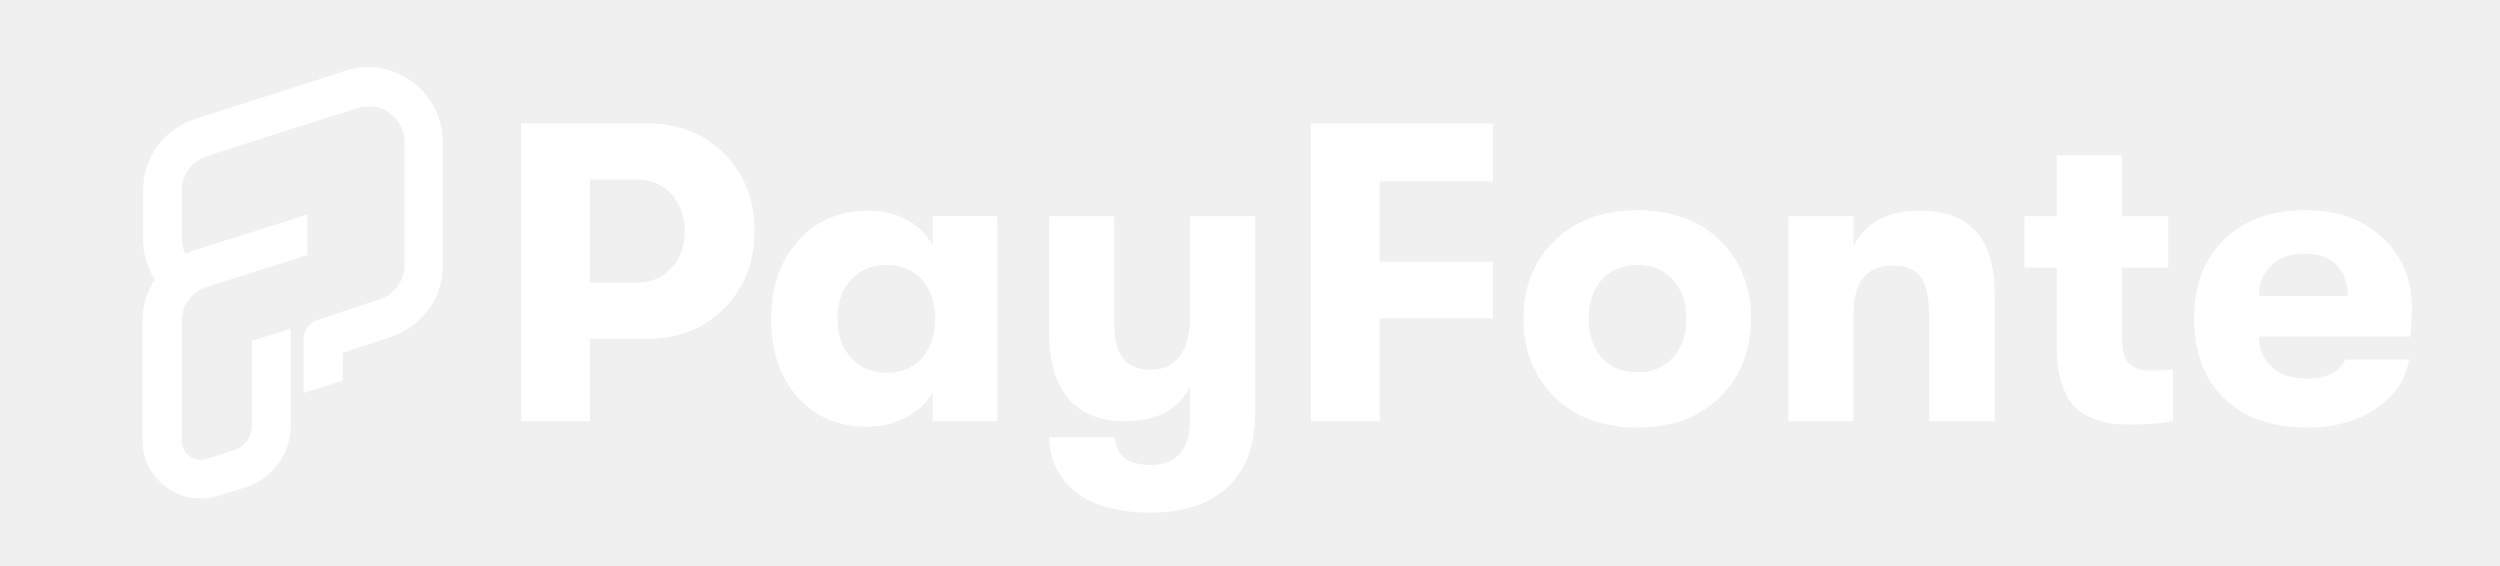
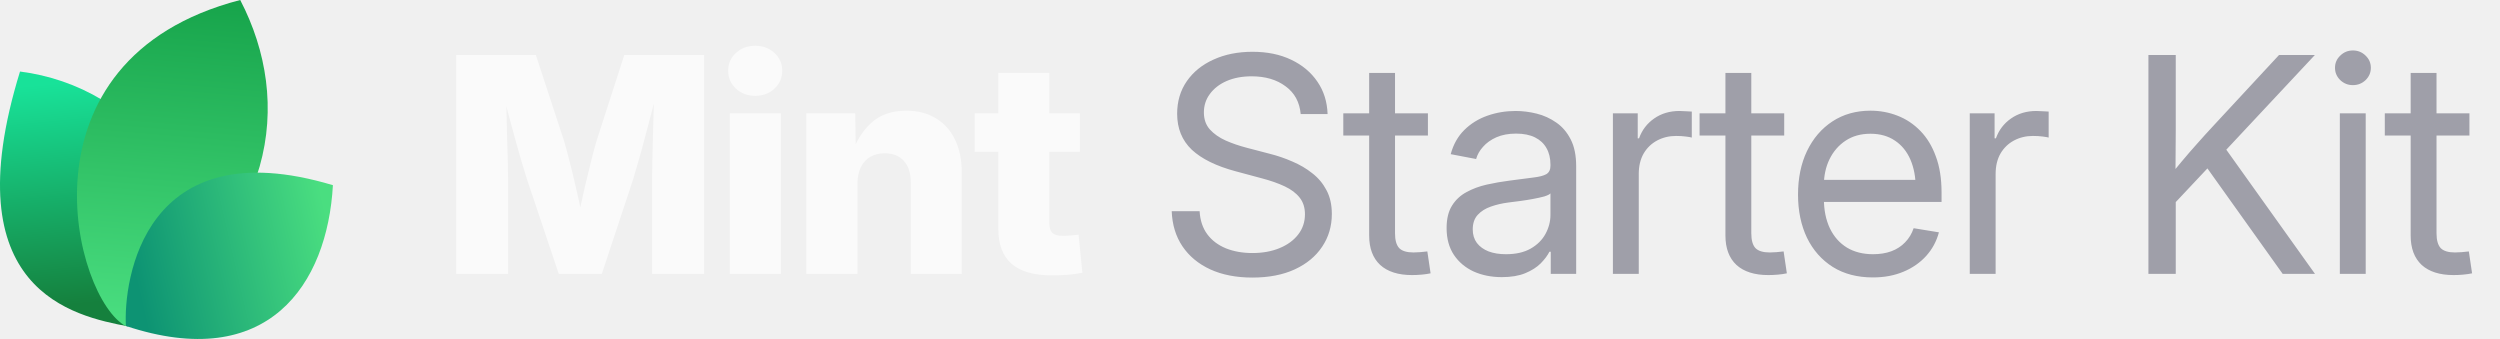
- <svg xmlns="http://www.w3.org/2000/svg" id="Layer_1" data-name="Layer 1" viewBox="0 0 1667.05 377.21">
+ <svg xmlns="http://www.w3.org/2000/svg" width="177" height="24" viewBox="0 0 177 24" fill="none">
+   <path d="M9.061 23.108C5.268 22.377 -3.391 20.627 1.417 5.064C9.634 6.099 16.973 14.064 9.061 23.108Z" fill="url(#paint0_linear_17557_2145)" />
+   <path d="M8.919 23.094C5.276 21.222 0.784 4.209 17.007 0C20.757 7.193 19.621 16.545 8.919 23.094Z" fill="url(#paint1_linear_17557_2145)" />
+   <path d="M8.914 23.079C8.735 19.882 10.159 9.085 23.57 13.111C23.181 20.123 18.984 26.418 8.914 23.079Z" fill="url(#paint2_linear_17557_2145)" />
+   <path d="M32.301 19.392V3.894H37.938L39.925 9.948C40.036 10.315 40.164 10.787 40.31 11.362C40.462 11.938 40.611 12.552 40.757 13.204C40.91 13.855 41.048 14.483 41.173 15.086C41.305 15.682 41.412 16.192 41.495 16.615H40.695C40.771 16.192 40.871 15.682 40.996 15.086C41.128 14.49 41.267 13.866 41.412 13.214C41.565 12.562 41.714 11.948 41.86 11.373C42.005 10.79 42.133 10.315 42.244 9.948L44.2 3.894H49.848V19.392H46.166V12.704C46.166 12.357 46.173 11.917 46.187 11.383C46.2 10.849 46.214 10.27 46.228 9.646C46.249 9.022 46.266 8.391 46.28 7.753C46.301 7.115 46.311 6.519 46.311 5.964H46.623C46.485 6.561 46.332 7.181 46.166 7.826C45.999 8.471 45.833 9.102 45.666 9.719C45.507 10.336 45.351 10.901 45.198 11.414C45.053 11.928 44.928 12.357 44.824 12.704L42.608 19.392H39.561L37.314 12.704C37.203 12.357 37.072 11.928 36.919 11.414C36.773 10.901 36.614 10.34 36.441 9.729C36.274 9.112 36.104 8.481 35.931 7.836C35.764 7.192 35.608 6.567 35.463 5.964H35.827C35.834 6.512 35.844 7.105 35.858 7.743C35.872 8.374 35.886 9.005 35.9 9.636C35.92 10.26 35.938 10.839 35.952 11.373C35.965 11.907 35.972 12.351 35.972 12.704V19.392H32.301ZM51.668 19.392V8.024H55.288V19.392H51.668ZM53.468 6.786C52.927 6.786 52.473 6.616 52.105 6.276C51.738 5.93 51.554 5.507 51.554 5.007C51.554 4.508 51.738 4.088 52.105 3.749C52.473 3.409 52.927 3.239 53.468 3.239C54.009 3.239 54.463 3.409 54.83 3.749C55.198 4.082 55.382 4.501 55.382 5.007C55.382 5.507 55.198 5.93 54.83 6.276C54.463 6.616 54.009 6.786 53.468 6.786ZM60.708 13.027V19.392H57.088V8.024H60.551L60.593 10.967H60.281C60.593 10.024 61.061 9.268 61.685 8.7C62.309 8.124 63.138 7.836 64.171 7.836C64.975 7.836 65.672 8.017 66.262 8.377C66.851 8.731 67.302 9.234 67.614 9.885C67.933 10.537 68.092 11.307 68.092 12.194V19.392H64.483V12.912C64.483 12.26 64.32 11.754 63.994 11.394C63.675 11.033 63.221 10.853 62.632 10.853C62.25 10.853 61.914 10.936 61.623 11.102C61.332 11.269 61.106 11.515 60.947 11.841C60.787 12.16 60.708 12.555 60.708 13.027ZM76.456 8.024V10.749H69.008V8.024H76.456ZM70.683 5.163H74.292V15.783C74.292 16.102 74.361 16.334 74.5 16.48C74.646 16.625 74.899 16.698 75.259 16.698C75.405 16.698 75.596 16.688 75.831 16.667C76.074 16.646 76.251 16.629 76.362 16.615L76.632 19.309C76.313 19.378 75.963 19.427 75.582 19.455C75.207 19.482 74.836 19.496 74.469 19.496C73.2 19.496 72.25 19.222 71.619 18.674C70.995 18.127 70.683 17.308 70.683 16.22V5.163Z" fill="#FAFAFA" />
+   <path d="M88.667 19.652C87.523 19.652 86.528 19.458 85.682 19.07C84.843 18.681 84.188 18.137 83.716 17.437C83.245 16.736 82.992 15.908 82.957 14.951H84.933C84.968 15.596 85.148 16.14 85.474 16.584C85.8 17.021 86.24 17.354 86.795 17.582C87.35 17.804 87.974 17.915 88.667 17.915C89.388 17.915 90.026 17.801 90.581 17.572C91.143 17.343 91.583 17.024 91.902 16.615C92.228 16.199 92.391 15.717 92.391 15.169C92.391 14.698 92.266 14.306 92.017 13.994C91.767 13.675 91.413 13.408 90.956 13.193C90.498 12.978 89.954 12.787 89.323 12.621L87.502 12.132C86.123 11.765 85.082 11.255 84.382 10.603C83.689 9.944 83.342 9.095 83.342 8.055C83.342 7.174 83.571 6.404 84.028 5.746C84.486 5.087 85.117 4.577 85.921 4.217C86.726 3.849 87.645 3.666 88.678 3.666C89.718 3.666 90.63 3.853 91.413 4.227C92.204 4.602 92.824 5.122 93.275 5.787C93.726 6.446 93.965 7.209 93.993 8.076H92.089C92.013 7.23 91.656 6.574 91.018 6.11C90.387 5.638 89.586 5.403 88.615 5.403C87.95 5.403 87.36 5.513 86.847 5.735C86.341 5.957 85.946 6.262 85.661 6.651C85.377 7.032 85.235 7.469 85.235 7.961C85.235 8.447 85.377 8.849 85.661 9.168C85.946 9.48 86.317 9.74 86.774 9.948C87.232 10.149 87.724 10.319 88.251 10.457L89.884 10.884C90.439 11.023 90.977 11.206 91.496 11.435C92.023 11.657 92.495 11.934 92.911 12.267C93.334 12.593 93.67 12.995 93.92 13.474C94.17 13.945 94.294 14.504 94.294 15.149C94.294 16.015 94.066 16.788 93.608 17.468C93.157 18.148 92.512 18.681 91.673 19.07C90.834 19.458 89.832 19.652 88.667 19.652ZM101.097 8.024V9.594H95.106V8.024H101.097ZM96.937 5.163H98.767V16.521C98.767 17 98.865 17.347 99.059 17.562C99.26 17.77 99.6 17.874 100.078 17.874C100.21 17.874 100.366 17.867 100.546 17.853C100.733 17.832 100.903 17.815 101.056 17.801L101.285 19.351C101.097 19.392 100.886 19.423 100.65 19.444C100.414 19.465 100.189 19.475 99.974 19.475C98.996 19.475 98.244 19.236 97.717 18.758C97.197 18.272 96.937 17.579 96.937 16.677V5.163ZM106.33 19.621C105.595 19.621 104.932 19.489 104.343 19.226C103.754 18.955 103.285 18.564 102.939 18.05C102.592 17.53 102.419 16.896 102.419 16.147C102.419 15.495 102.547 14.965 102.804 14.556C103.06 14.146 103.403 13.828 103.833 13.599C104.263 13.363 104.742 13.186 105.269 13.068C105.796 12.95 106.333 12.857 106.881 12.787C107.574 12.69 108.132 12.617 108.555 12.569C108.978 12.52 109.287 12.441 109.481 12.33C109.675 12.212 109.772 12.014 109.772 11.737V11.654C109.772 11.203 109.679 10.815 109.492 10.489C109.311 10.163 109.041 9.91 108.68 9.729C108.32 9.549 107.872 9.459 107.338 9.459C106.805 9.459 106.34 9.546 105.945 9.719C105.556 9.892 105.241 10.118 104.998 10.395C104.755 10.665 104.593 10.953 104.509 11.258L102.71 10.915C102.897 10.222 103.22 9.65 103.677 9.199C104.135 8.748 104.679 8.412 105.31 8.19C105.941 7.968 106.607 7.857 107.307 7.857C107.8 7.857 108.295 7.92 108.795 8.044C109.301 8.169 109.765 8.381 110.188 8.679C110.611 8.97 110.951 9.369 111.208 9.875C111.464 10.374 111.593 11.005 111.593 11.768V19.392H109.793V17.822H109.7C109.568 18.085 109.363 18.359 109.086 18.643C108.809 18.921 108.444 19.153 107.994 19.34C107.543 19.527 106.988 19.621 106.33 19.621ZM106.621 17.998C107.321 17.998 107.904 17.867 108.368 17.603C108.84 17.333 109.19 16.986 109.419 16.563C109.654 16.133 109.772 15.682 109.772 15.211V13.692C109.703 13.769 109.554 13.841 109.325 13.911C109.096 13.973 108.829 14.032 108.524 14.088C108.226 14.143 107.921 14.192 107.609 14.233C107.304 14.275 107.033 14.309 106.798 14.337C106.354 14.393 105.938 14.49 105.549 14.628C105.168 14.76 104.86 14.954 104.624 15.211C104.388 15.467 104.27 15.811 104.27 16.241C104.27 16.615 104.367 16.934 104.561 17.198C104.762 17.461 105.04 17.662 105.393 17.801C105.747 17.933 106.156 17.998 106.621 17.998ZM114.193 19.392V8.024H115.951V9.792H116.045C116.253 9.209 116.61 8.741 117.116 8.388C117.622 8.034 118.219 7.857 118.905 7.857C119.058 7.857 119.217 7.864 119.384 7.878C119.55 7.885 119.682 7.892 119.779 7.899V9.74C119.716 9.719 119.578 9.695 119.363 9.667C119.155 9.639 118.922 9.625 118.666 9.625C118.174 9.625 117.726 9.733 117.324 9.948C116.922 10.163 116.603 10.471 116.367 10.874C116.138 11.276 116.024 11.758 116.024 12.319V19.392H114.193ZM126.322 8.024V9.594H120.33V8.024H126.322ZM122.161 5.163H123.992V16.521C123.992 17 124.089 17.347 124.283 17.562C124.484 17.77 124.824 17.874 125.302 17.874C125.434 17.874 125.59 17.867 125.77 17.853C125.958 17.832 126.127 17.815 126.28 17.801L126.509 19.351C126.322 19.392 126.11 19.423 125.874 19.444C125.639 19.465 125.413 19.475 125.198 19.475C124.221 19.475 123.468 19.236 122.941 18.758C122.421 18.272 122.161 17.579 122.161 16.677V5.163ZM132.604 19.642C131.502 19.642 130.555 19.396 129.765 18.903C128.974 18.404 128.364 17.714 127.934 16.834C127.511 15.946 127.3 14.927 127.3 13.775C127.3 12.611 127.511 11.584 127.934 10.697C128.364 9.802 128.964 9.102 129.734 8.596C130.51 8.089 131.408 7.836 132.428 7.836C133.1 7.836 133.738 7.954 134.341 8.19C134.952 8.426 135.489 8.783 135.954 9.261C136.425 9.74 136.793 10.343 137.056 11.071C137.327 11.792 137.462 12.645 137.462 13.63V14.296H128.433V12.735H136.463L135.631 13.297C135.631 12.541 135.506 11.876 135.257 11.3C135.007 10.725 134.643 10.277 134.165 9.958C133.686 9.632 133.107 9.469 132.428 9.469C131.748 9.469 131.162 9.632 130.67 9.958C130.177 10.284 129.796 10.725 129.526 11.279C129.262 11.827 129.13 12.441 129.13 13.12V14.046C129.13 14.864 129.273 15.572 129.557 16.168C129.841 16.757 130.243 17.211 130.763 17.53C131.283 17.842 131.901 17.998 132.615 17.998C133.093 17.998 133.523 17.929 133.905 17.79C134.293 17.645 134.619 17.433 134.882 17.156C135.153 16.879 135.354 16.546 135.486 16.157L137.275 16.449C137.108 17.08 136.81 17.634 136.38 18.113C135.95 18.591 135.413 18.966 134.768 19.236C134.123 19.507 133.402 19.642 132.604 19.642ZM139.459 19.392V8.024H141.217V9.792H141.311C141.519 9.209 141.876 8.741 142.382 8.388C142.888 8.034 143.485 7.857 144.171 7.857C144.324 7.857 144.483 7.864 144.649 7.878C144.816 7.885 144.948 7.892 145.045 7.899V9.74C144.982 9.719 144.844 9.695 144.629 9.667C144.421 9.639 144.188 9.625 143.932 9.625C143.439 9.625 142.992 9.733 142.59 9.948C142.188 10.163 141.869 10.471 141.633 10.874C141.404 11.276 141.29 11.758 141.29 12.319V19.392H139.459ZM153.429 14.961V12.715C153.783 12.257 154.136 11.82 154.49 11.404C154.844 10.981 155.204 10.565 155.572 10.156C155.939 9.74 156.314 9.327 156.695 8.918L161.355 3.894H163.893L157.277 10.967H157.184L153.429 14.961ZM152.108 19.392V3.894H154.043V9.241L154.022 12.559L154.043 13.505V19.392H152.108ZM161.615 19.392L155.967 11.477L157.173 9.969L163.903 19.392H161.615ZM165.661 19.392V8.024H167.492V19.392H165.661ZM166.587 6.027C166.24 6.027 165.942 5.909 165.692 5.673C165.443 5.43 165.318 5.139 165.318 4.799C165.318 4.459 165.443 4.172 165.692 3.936C165.942 3.693 166.24 3.572 166.587 3.572C166.934 3.572 167.232 3.693 167.482 3.936C167.731 4.172 167.856 4.459 167.856 4.799C167.856 5.139 167.731 5.43 167.482 5.673C167.232 5.909 166.934 6.027 166.587 6.027ZM174.836 8.024V9.594H168.844V8.024H174.836ZM170.675 5.163H172.506V16.521C172.506 17 172.603 17.347 172.797 17.562C172.998 17.77 173.338 17.874 173.816 17.874C173.948 17.874 174.104 17.867 174.284 17.853C174.472 17.832 174.641 17.815 174.794 17.801L175.023 19.351C174.836 19.392 174.624 19.423 174.388 19.444C174.153 19.465 173.927 19.475 173.712 19.475C172.735 19.475 171.982 19.236 171.455 18.758C170.935 18.272 170.675 17.579 170.675 16.677V5.163Z" fill="#9F9FA9" />
  <defs>
-     <style>
-             .cls-1 {
-             fill: #FFFFFF;
-             }
-         </style>
+     <linearGradient id="paint0_linear_17557_2145" x1="3.776" y1="5.916" x2="5.232" y2="21.559" gradientUnits="userSpaceOnUse">
+       <stop stop-color="#18E299" />
+       <stop offset="1" stop-color="#15803D" />
+     </linearGradient>
+     <linearGradient id="paint1_linear_17557_2145" x1="12.171" y1="-0.718" x2="10.19" y2="22.983" gradientUnits="userSpaceOnUse">
+       <stop stop-color="#16A34A" />
+       <stop offset="1" stop-color="#4ADE80" />
+     </linearGradient>
+     <linearGradient id="paint2_linear_17557_2145" x1="23.133" y1="15.353" x2="9.338" y2="18.52" gradientUnits="userSpaceOnUse">
+       <stop stop-color="#4ADE80" />
+       <stop offset="1" stop-color="#0D9373" />
+     </linearGradient>
  </defs>
-   <path class="cls-1" d="m295.29,94.73v82.3l-.4,6.1v.2c-.7,5.6-2.3,10.9-4.7,15.8-1.4,2.9-3.1,5.7-5.1,8.2-1.5,2-3.3,3.9-5.1,5.7-1.6,1.5-3.3,3-5.1,4.3-1.6,1.2-3.3,2.3-5.1,3.3-1.7.9-3.4,1.7-5.1,2.5-1.2.5-2.4.9-3.7,1.3l-1.4.5-5.1,1.7-5.1,1.7-5.1,1.7-5.1,1.7-10.2,3.4-.5.2v18.5l-.4.1-3.5,1.1-.8.2-2.7.9-2.4.8-1.1.3-3.5,1.1-.6.2-2.9.9-2.2.7-1.3.4-3.5,1.1-.4.1-.5.2h-.2v-36c0-1.5.3-2.9.7-4.3.1-.3.2-.6.4-.9.8-1.8,2-3.4,3.5-4.7.4-.3.8-.7,1.3-1,.7-.5,1.4-.8,2.2-1.2.2-.1.5-.2.7-.3l.2-.1,2.1-.7.6-.2,3.5-1.1,1.1-.4,5.1-1.7.8-.3,3.5-1.1.9-.3,5.1-1.7,5.1-1.7,5.1-1.7,5.1-1.7,3.7-1.2c.5-.1.9-.3,1.4-.5,1.9-.7,3.6-1.7,5.1-2.8,2-1.4,3.7-3.1,5.1-5,3.1-4,4.9-9.1,4.9-14.4v-82.2c0-5.4-1.7-10.4-4.9-14.5-1.4-1.8-3-3.4-4.9-4.8q-.1-.1-.2-.1c-1.6-1.2-3.3-2.1-5.1-2.8-1.7-.7-3.4-1.1-5.1-1.4-1.7-.3-3.4-.3-5.1-.2-1.7.1-3.4.4-5.1.9-.2.1-.5.1-.7.2l-4.4,1.4-5.1,1.6-5.1,1.7-5.5,1.5-5.1,1.7-5.1,1.6-5.1,1.7-5.1,1.6-5.1,1.6-5.1,1.7-5.1,1.6-5.1,1.6-5.1,1.7-5.1,1.6-5.1,1.7-5.1,1.6-5.1,1.7-5.5,1.6-5.1,1.7-3.7,1.2c-.5.2-1,.3-1.5.5-1.8.7-3.6,1.7-5.1,2.8-2,1.4-3.7,3.1-5.1,5-3.1,4.1-4.9,9.1-4.9,14.5v32.2c0,3.8.8,7,2,9.7.1.3.2.5.4.8-.1.1-.3.1-.4.2-.8.4-1.5.7-2.2,1.2-.4.2-.8.5-1.3.7-1.2.7-2.4,1.5-3.5,2.3-.1.1-.3.2-.4.3-1.1.8-2.1,1.6-3.1,2.4-.7.6-1.4,1.2-2,1.9-.5.5-1,.9-1.5,1.4-1.2,1.3-2.4,2.6-3.5,4-.1.1-.1.2-.2.3-.7.9-1.3,1.7-1.9,2.6-.5-.7-1-1.5-1.4-2.2-.7-1.1-1.3-2.2-1.8-3.4-.6-1.2-1.1-2.5-1.6-3.7-2.3-5.8-3.5-12-3.5-18.3v-32.5c0-7.8,1.8-15.4,5.1-22,1.4-2.9,3.1-5.7,5.1-8.2,1.5-2,3.3-3.9,5.1-5.7,1.6-1.5,3.3-3,5.1-4.3,1.6-1.2,3.3-2.3,5.1-3.3,1.6-.9,3.3-1.7,5.1-2.5,1.3-.5,2.5-1,3.8-1.4l1.3-.4,5.1-1.6,5.1-1.7,5.1-1.6,5.1-1.7,5.1-1.6,5.1-1.7,5.1-1.6,5.1-1.7,5.6-1.6,5.1-1.7,5.1-1.6,5.1-1.6,5.1-1.7,5.1-1.6,5.1-1.7,5.1-1.6,5.1-1.7,5.1-1.6,5.1-1.7,1.7-.5c1.1-.4,2.3-.7,3.5-1,1.7-.4,3.4-.8,5.1-1,1.7-.2,3.4-.4,5.1-.4,1.7-.1,3.4,0,5.1.1,1.7.1,3.4.3,5.1.6,1.7.3,3.4.7,5.1,1.2,1.7.5,3.5,1.1,5.1,1.8,1.7.7,3.5,1.6,5.1,2.5,1.8,1,3.5,2.1,5.1,3.3h.1c1.8,1.3,3.5,2.7,5.1,4.3,1.9,1.7,3.6,3.6,5.1,5.6,2,2.6,3.7,5.3,5.1,8.2,3.6,6.9,5.4,14.4,5.4,22.3Z" />
-   <path class="cls-1" d="m204.99,142.93v27.1l-.7.2-1.9.6-3.2,1-.2.1-3.5,1.1-1.4.5-2.1.7-.5.1h0l-2.1.7-1.8.6-1.7.5-3.4,1.1h-.1l-3.5,1.1-1.6.5-1.9.6-3.2,1-.2.1-3.5,1.1-1.4.5-2.1.7-.5.1-2.6.8-.4.1-3.5,1.1-1.2.4-2.3.7-2.8.9-.6.2-3.5,1.1-1,.3-1.9.6-.6.2-2.7.9-.8.3-2.9.9c-.2.1-.4.1-.6.2-.3.1-.6.2-.8.3-.9.4-1.8.8-2.7,1.3-.8.4-1.7.9-2.5,1.5-.3.2-.7.5-1,.8-1.3,1-2.4,2.1-3.5,3.4-.2.2-.4.5-.6.8-1.1,1.5-2.1,3.1-2.9,4.9-1.3,3-2,6.2-2,9.6v79.6c0,2.5.7,4.9,2,6.9.8,1.3,2,2.5,3.3,3.5q.1.1.2.1c1.1.8,2.2,1.4,3.5,1.7,1.1.4,2.3.6,3.5.6,1.1,0,2.3-.1,3.5-.4.3-.1.6-.2.9-.3l2.5-.8,3.5-1.1,3.5-1.1,3.5-1.1,3.5-1.1,1.6-.5c.6-.2,1.2-.5,1.8-.8,1.3-.5,2.4-1.2,3.5-2.1,1.3-1,2.5-2.2,3.5-3.6,2-2.8,3.1-6.3,3.1-9.9v-56.5l.3-.1,3.5-1.1.2-.1,3.2-1,1.9-.6,1.6-.5,3.5-1.1h.1l3.4-1.1,1.7-.5,1.8-.6,3.3-1.1.2-.1,1.1-.4v64.8c0,2.4-.2,4.9-.6,7.2-.2.9-.3,1.7-.5,2.6-.8,3.4-1.9,6.6-3.5,9.6-1,2-2.2,3.9-3.5,5.8-1.1,1.5-2.2,2.9-3.5,4.3-1.1,1.2-2.3,2.3-3.5,3.3-1.1,1-2.3,1.8-3.5,2.7-1.1.8-2.3,1.5-3.5,2.2-1.1.6-2.3,1.2-3.5,1.7-.1,0-.2.1-.3.2-1,.4-2.1.8-3.1,1.2-.3.1-.6.2-.9.3l-2.6.8-7,2.2-3.5,1.1-3.5,1.1-1.6.5c-.6.2-1.2.4-1.8.5-1.2.3-2.3.6-3.5.8-1.2.2-2.3.4-3.5.4-1.1.1-2.1.1-3.1.1h-.3c-1.2,0-2.3-.1-3.5-.2-1.2-.1-2.3-.3-3.5-.5s-2.3-.5-3.5-.9c-.7-.2-1.3-.4-2-.6-.5-.2-1-.4-1.5-.6-1.2-.5-2.3-1-3.5-1.6s-2.4-1.3-3.5-2.1c-.5-.3-1-.7-1.5-1-.7-.5-1.3-1-2-1.6-1.2-1-2.4-2.1-3.5-3.3-1.3-1.3-2.5-2.8-3.5-4.3-1.4-1.9-2.5-3.9-3.5-6-2.3-5-3.5-10.5-3.5-16.2v-79.6c0-6.4,1.2-12.6,3.5-18.3.5-1.3,1-2.5,1.6-3.7s1.2-2.3,1.8-3.4c.4-.8.9-1.5,1.4-2.2.6-.9,1.2-1.8,1.9-2.6,0-.1.1-.2.2-.2,1.1-1.4,2.2-2.7,3.5-4,.5-.5.9-1,1.5-1.4.7-.7,1.3-1.2,2-1.8,1-.8,2-1.7,3.1-2.4.1-.1.3-.2.4-.3,1.1-.8,2.3-1.6,3.5-2.2.4-.2.8-.5,1.3-.7.7-.4,1.5-.8,2.2-1.2.1-.1.2-.1.4-.2.8-.4,1.7-.8,2.5-1.1.2-.1.4-.2.6-.2,1-.4,2.1-.8,3.1-1.1l.3-.1,1-.3,2.5-.8,2.7-.9.8-.3,3.5-1.1.8-.3,2.7-.8.6-.2,1.9-.6,1-.3,3.5-1.1.6-.2,2.8-.9,2.3-.7,1.2-.4,3.5-1.1.4-.1,2.6-.8.5-.1,2.1-.7,1.4-.4,3.5-1.1.2-.1,3.2-1,1.9-.6,1.6-.5,3.5-1.1h.1l3.4-1.1,1.7-.5,1.8-.6,2.1-.7h0l.5-.1,2.1-.7,1.4-.5,3.5-1.1.2-.1,3.2-1,1.9-.6,1-.4Z" />
-   <g>
-     <path class="cls-1" d="m431.93,82.32c20.61,0,37.62,6.76,51.05,20.28,13.42,13.52,20.14,30.68,20.14,51.48s-6.71,37.96-20.14,51.48c-13.43,13.52-30.44,20.28-51.05,20.28h-38.57v55.02h-45.94V82.32h84.52Zm-7.09,106.07c9.26,0,16.88-3.21,22.83-9.64,5.96-6.43,8.93-14.65,8.93-24.67s-2.98-18.24-8.93-24.67c-5.96-6.43-13.57-9.64-22.83-9.64h-31.48v68.63h31.48Z" />
-     <path class="cls-1" d="m578.55,284.53c-19.85,0-35.55-6.71-47.08-20.14-11.53-13.42-17.3-30.72-17.3-51.9s5.96-38,17.87-51.62,27.6-20.42,47.08-20.42c9.64,0,18.24,2.08,25.81,6.24,7.56,4.16,13.23,9.83,17.02,17.02v-19.57h43.11v136.7h-43.11v-19.29c-3.78,6.81-9.6,12.34-17.44,16.59-7.85,4.25-16.5,6.38-25.95,6.38Zm12.48-36.02c10.4,0,18.44-3.4,24.11-10.21,5.67-6.81,8.51-15.41,8.51-25.81s-2.84-18.72-8.51-25.52c-5.67-6.81-13.71-10.21-24.11-10.21-9.83,0-17.73,3.31-23.68,9.93-5.96,6.62-8.93,15.22-8.93,25.81s2.98,19.24,8.93,25.95c5.96,6.71,13.85,10.07,23.68,10.07Z" />
-     <path class="cls-1" d="m793.53,144.15h43.39v132.45c0,21.17-6.52,37.62-19.57,49.35-12.29,10.59-29.03,15.88-50.2,15.88s-38.95-4.73-50.48-14.18c-11.16-9.46-16.83-21.46-17.02-36.02h43.68c.94,12.29,8.88,18.43,23.82,18.43,17.58,0,26.38-10.21,26.38-30.63v-21.27c-7.94,15.13-22.41,22.69-43.39,22.69-16.83,0-29.45-5.11-37.86-15.32-8.42-10.21-12.62-24.2-12.62-41.97v-79.41h43.39v72.89c0,19.67,8.03,29.5,24.11,29.5,8.51,0,15.03-3.07,19.57-9.22,4.54-6.14,6.81-14.61,6.81-25.38v-67.78Z" />
-     <path class="cls-1" d="m874.07,280.85V82.32h121.39v38.57h-75.44v53.6h75.44v37.72h-75.44v68.63h-45.95Z" />
-     <path class="cls-1" d="m1147.05,264.68c-13.71,13.61-32.1,20.42-55.16,20.42s-41.5-6.81-55.3-20.42c-13.8-13.61-20.7-31.01-20.7-52.18s6.9-38.52,20.7-52.04c13.8-13.52,32.23-20.28,55.3-20.28s41.45,6.76,55.16,20.28c13.71,13.52,20.56,30.87,20.56,52.04s-6.86,38.57-20.56,52.18Zm-55.16-16.45c10.02,0,17.96-3.31,23.82-9.93,5.86-6.62,8.79-15.22,8.79-25.81s-2.93-19.19-8.79-25.81c-5.86-6.62-13.8-9.93-23.82-9.93s-18.2,3.31-23.97,9.93c-5.77,6.62-8.65,15.22-8.65,25.81s2.88,19.19,8.65,25.81c5.77,6.62,13.76,9.93,23.97,9.93Z" />
-     <path class="cls-1" d="m1192.56,280.85v-136.7h43.39v19.85c8.13-15.69,22.88-23.54,44.24-23.54,33.28,0,49.92,18.62,49.92,55.87v84.52h-43.68v-70.34c0-11.72-1.84-20.23-5.53-25.52-3.69-5.29-9.88-7.94-18.58-7.94-17.58,0-26.38,10.78-26.38,32.33v71.47h-43.39Z" />
-     <path class="cls-1" d="m1433.92,247.1c6.05,0,11.06-.28,15.03-.85v34.6c-8.32,1.51-17.96,2.27-28.93,2.27-4.92,0-9.27-.28-13.05-.85-3.78-.57-8.04-1.84-12.76-3.83-4.73-1.98-8.61-4.68-11.63-8.08-3.03-3.4-5.63-8.32-7.8-14.75-2.18-6.43-3.26-13.99-3.26-22.69v-54.45h-21.55v-34.32h21.55v-40.56h43.39v40.56h30.91v34.32h-30.91v45.38c0,9.27,1.6,15.46,4.82,18.58,3.21,3.12,7.94,4.68,14.18,4.68Z" />
-     <path class="cls-1" d="m1608.34,205.41c0,5.67-.38,12.01-1.13,19h-100.97c.38,8.89,3.4,15.79,9.08,20.7,5.67,4.92,13.33,7.37,22.97,7.37,13.23,0,21.74-4.25,25.53-12.76h42.54c-2.08,13.43-9.41,24.35-21.98,32.76-12.58,8.41-27.94,12.62-46.09,12.62-23.26,0-41.6-6.43-55.02-19.29-13.43-12.86-20.14-30.63-20.14-53.32s6.71-39.94,20.14-52.89c13.42-12.95,31.29-19.43,53.6-19.43s38.38,6.05,51.62,18.15c13.23,12.1,19.85,27.79,19.85,47.08Zm-102.1-7.94h59.28c-.19-9.08-2.74-16.07-7.66-20.99-4.92-4.91-12.01-7.37-21.27-7.37s-16.59,2.6-21.98,7.8c-5.39,5.2-8.18,12.05-8.37,20.56Z" />
-   </g>
</svg>
